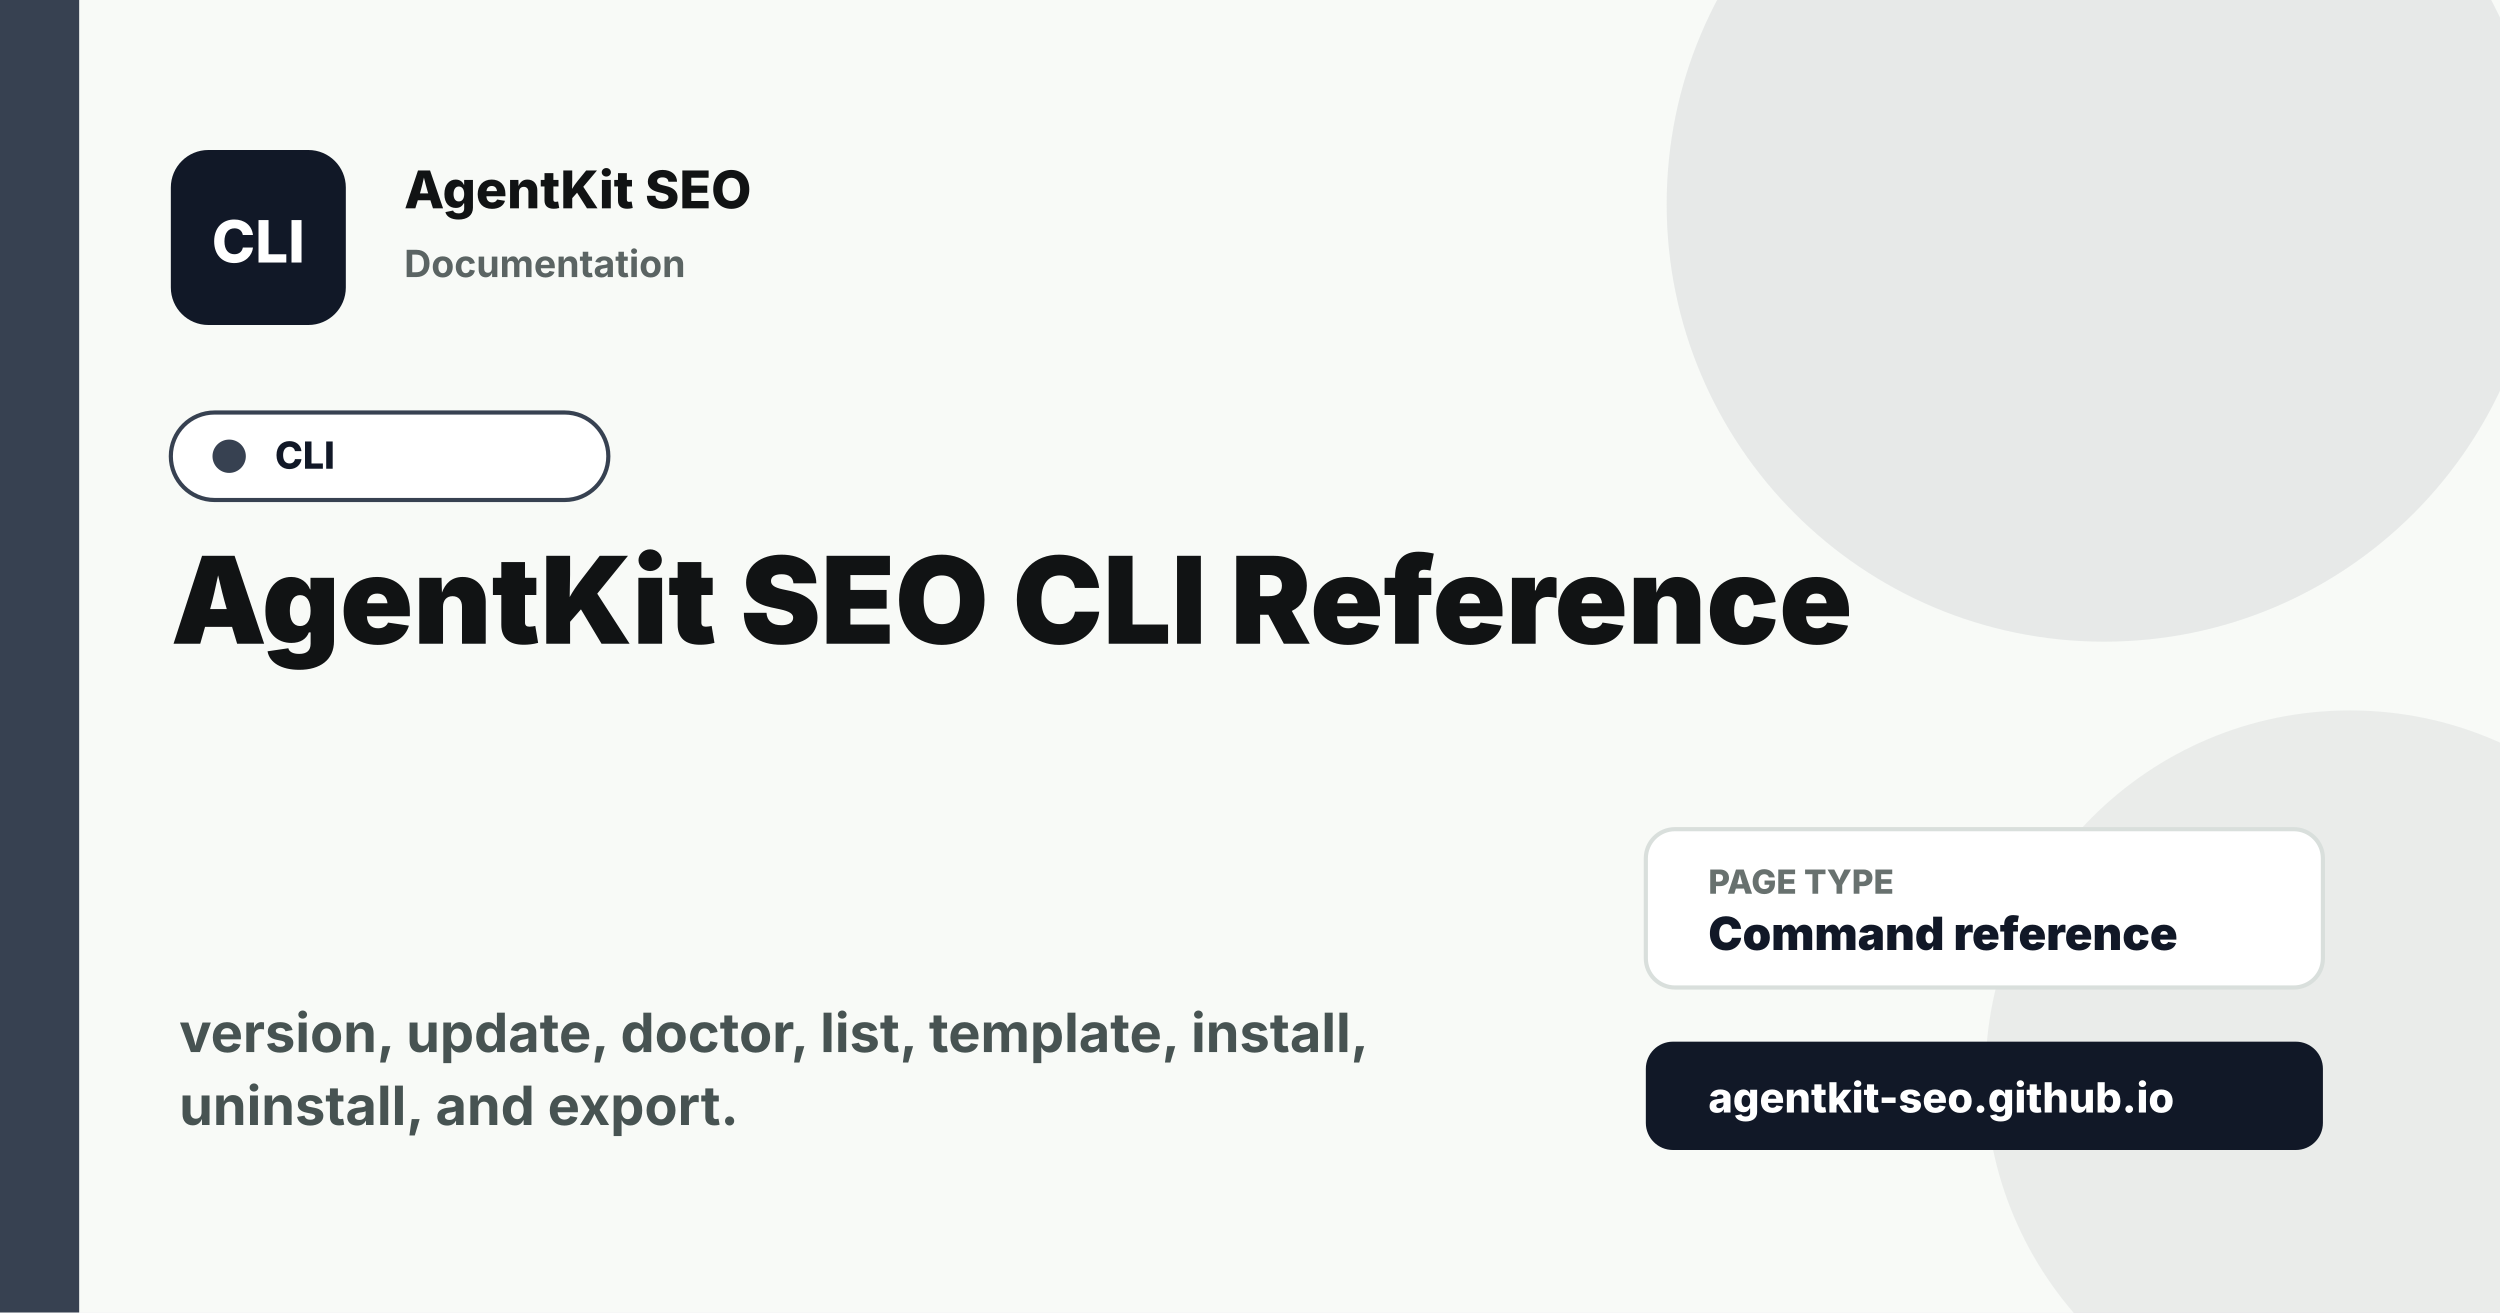
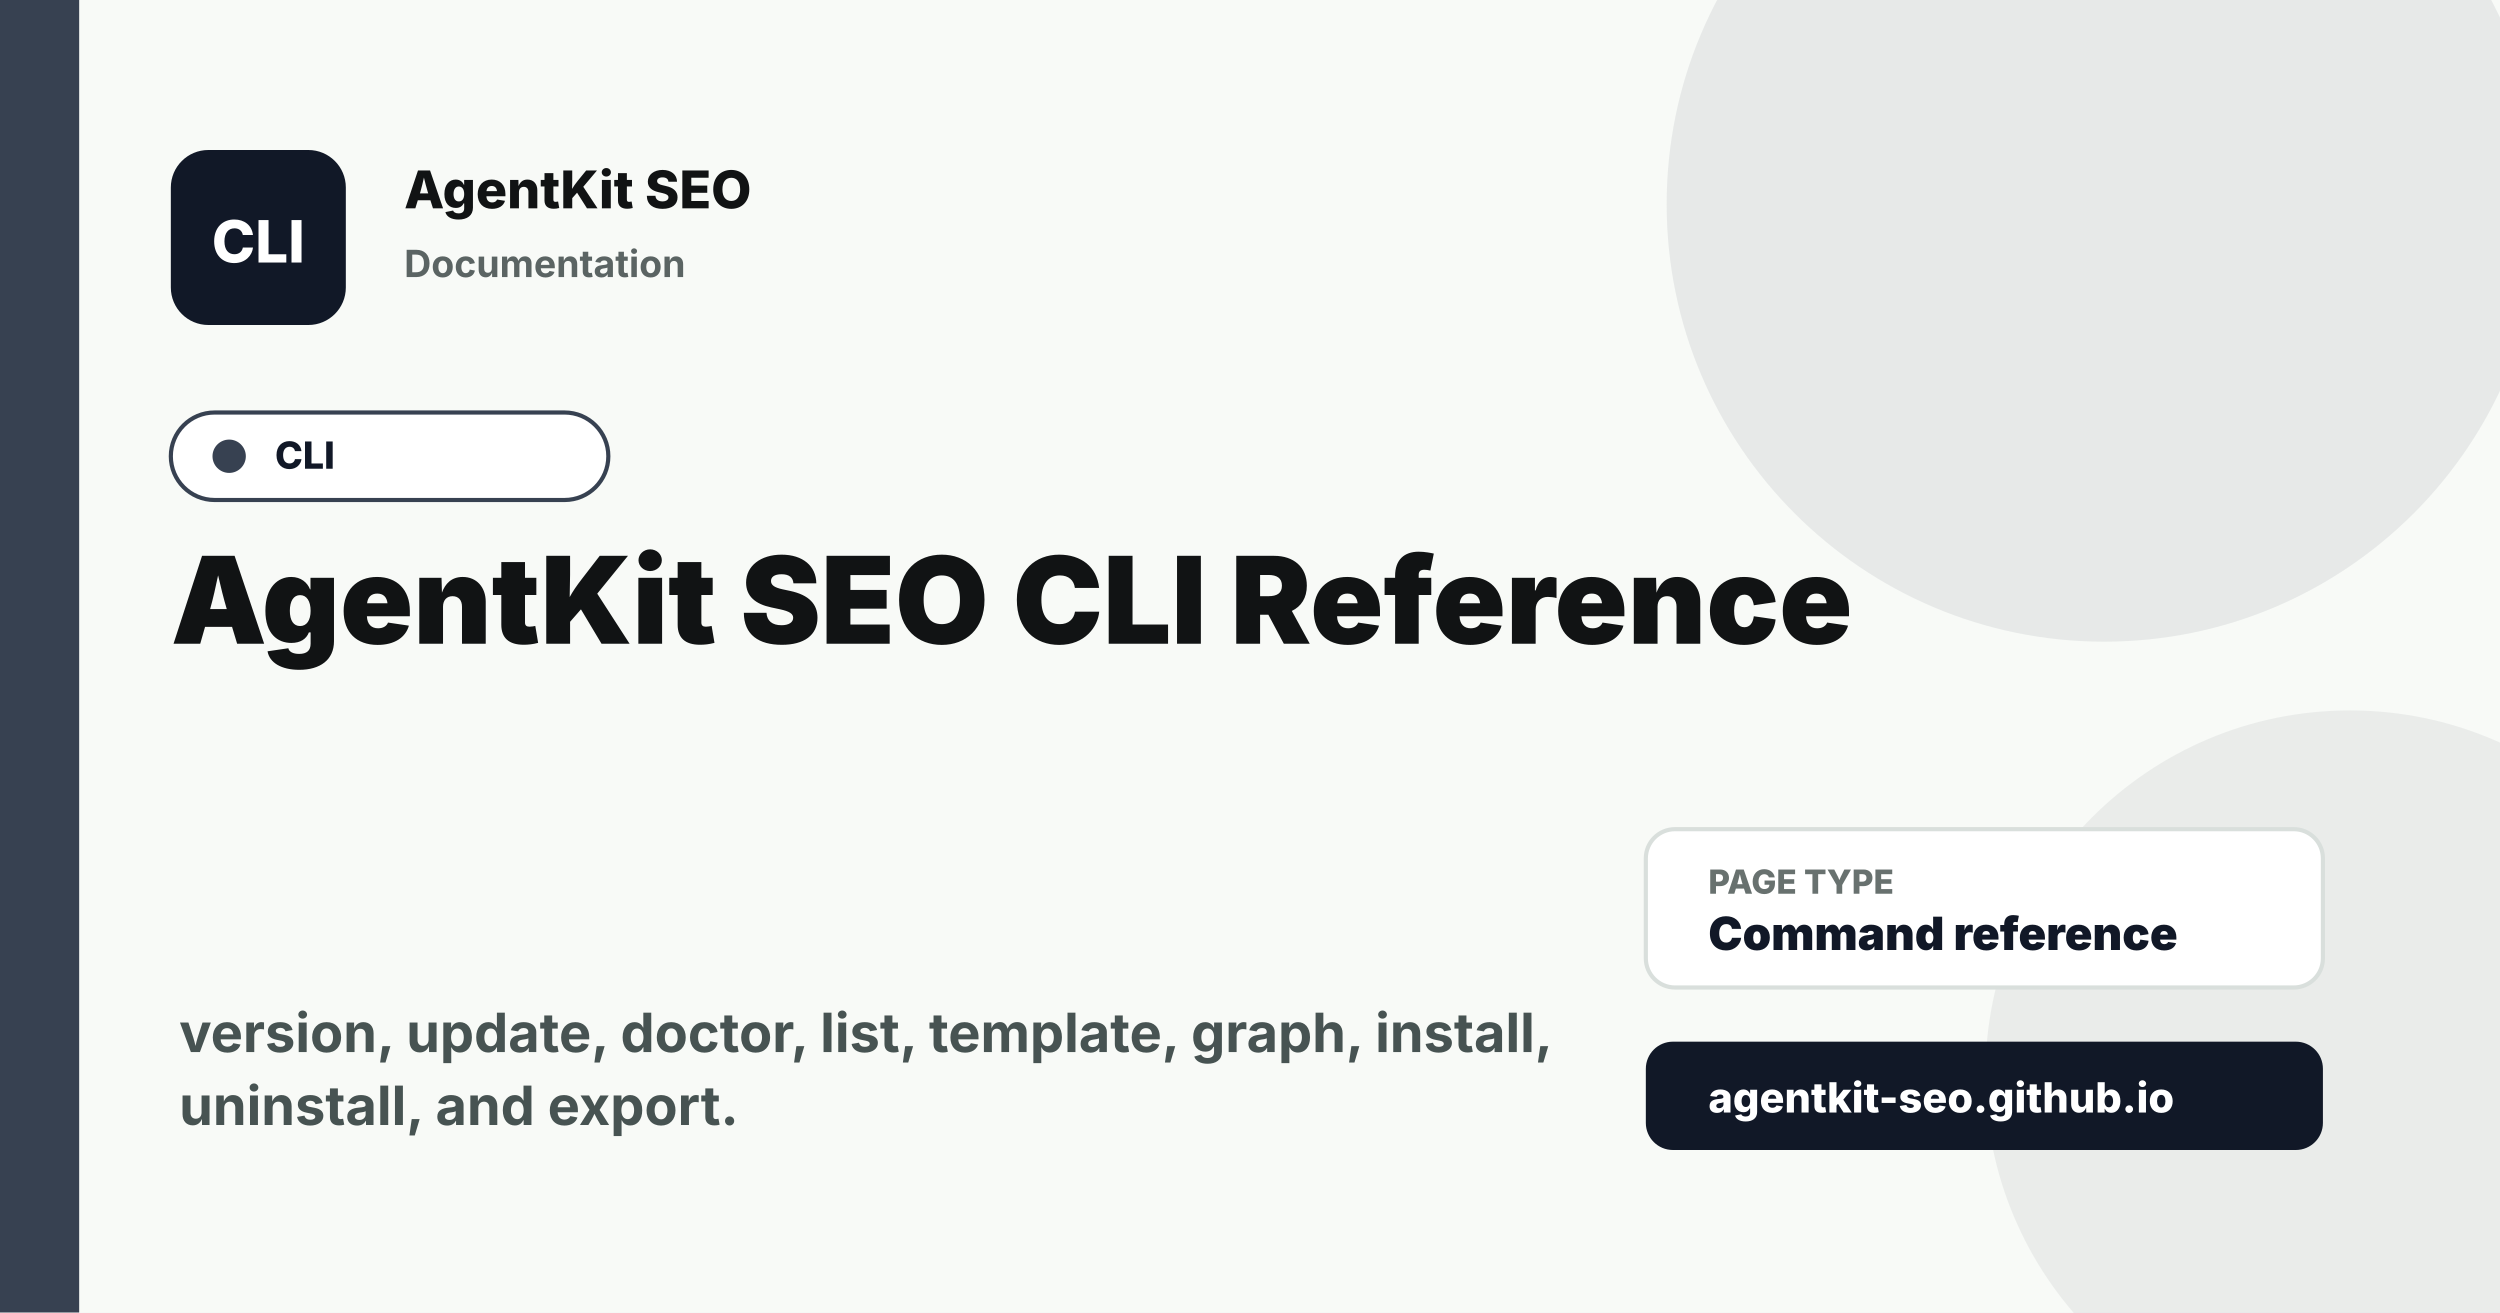
<svg xmlns="http://www.w3.org/2000/svg" width="1200" height="630" viewBox="0 0 1200 630">
  <rect width="1200" height="630" fill="#f8faf7" />
  <rect x="0" y="0" width="1200" height="630" fill="#f8faf7" />
  <rect x="0" y="0" width="38" height="630" fill="#374151" />
  <circle cx="1010" cy="98" r="210" fill="#374151" opacity="0.09" />
  <circle cx="1128" cy="516" r="175" fill="#0f172a" opacity="0.06" />
  <g transform="translate(82 72)">
    <rect x="0" y="0" width="84" height="84" rx="18" fill="#111827" />
    <text x="42" y="54" text-anchor="middle" font-family="Inter, Arial, sans-serif" font-size="28" font-weight="800" fill="#ffffff">CLI</text>
    <text x="112" y="28" font-family="Inter, Arial, sans-serif" font-size="25" font-weight="800" fill="#111314">AgentKit SEO</text>
    <text x="112" y="61" font-family="Inter, Arial, sans-serif" font-size="18" font-weight="650" fill="#5b6463">Documentation</text>
  </g>
  <g transform="translate(82 198)">
    <rect x="0" y="0" width="210" height="42" rx="21" fill="#ffffff" stroke="#374151" stroke-width="2" />
    <circle cx="28" cy="21" r="8" fill="#374151" />
    <text x="50" y="27" font-family="Inter, Arial, sans-serif" font-size="18" font-weight="800" fill="#111827">CLI</text>
  </g>
  <text x="82" y="309" font-family="Inter, Arial, sans-serif" font-size="58" font-weight="850" fill="#111314">
    <tspan x="82" dy="0">AgentKit SEO CLI Reference</tspan>
  </text>
  <text x="86" y="505" font-family="Inter, Arial, sans-serif" font-size="26" font-weight="650" fill="#475352">
-     <tspan x="86" dy="0">version, update, doctor, list, template, install,</tspan>
+     <tspan x="86" dy="0">version, update, doctor, list, template, graph, install,</tspan>
    <tspan x="86" dy="35">uninstall, and export.</tspan>
  </text>
  <g transform="translate(790 398)">
    <rect x="0" y="0" width="325" height="76" rx="14" fill="#ffffff" stroke="#d9dfdc" stroke-width="2" />
    <text x="30" y="31" font-family="Inter, Arial, sans-serif" font-size="16" font-weight="800" fill="#68716f">PAGE TYPE</text>
    <text x="30" y="58" font-family="Inter, Arial, sans-serif" font-size="22" font-weight="850" fill="#111827">Command reference</text>
  </g>
  <g transform="translate(790 500)">
    <rect x="0" y="0" width="325" height="52" rx="13" fill="#111827" />
    <text x="30" y="34" font-family="Inter, Arial, sans-serif" font-size="20" font-weight="800" fill="#ffffff">agentkit-seo.github.io</text>
  </g>
</svg>
